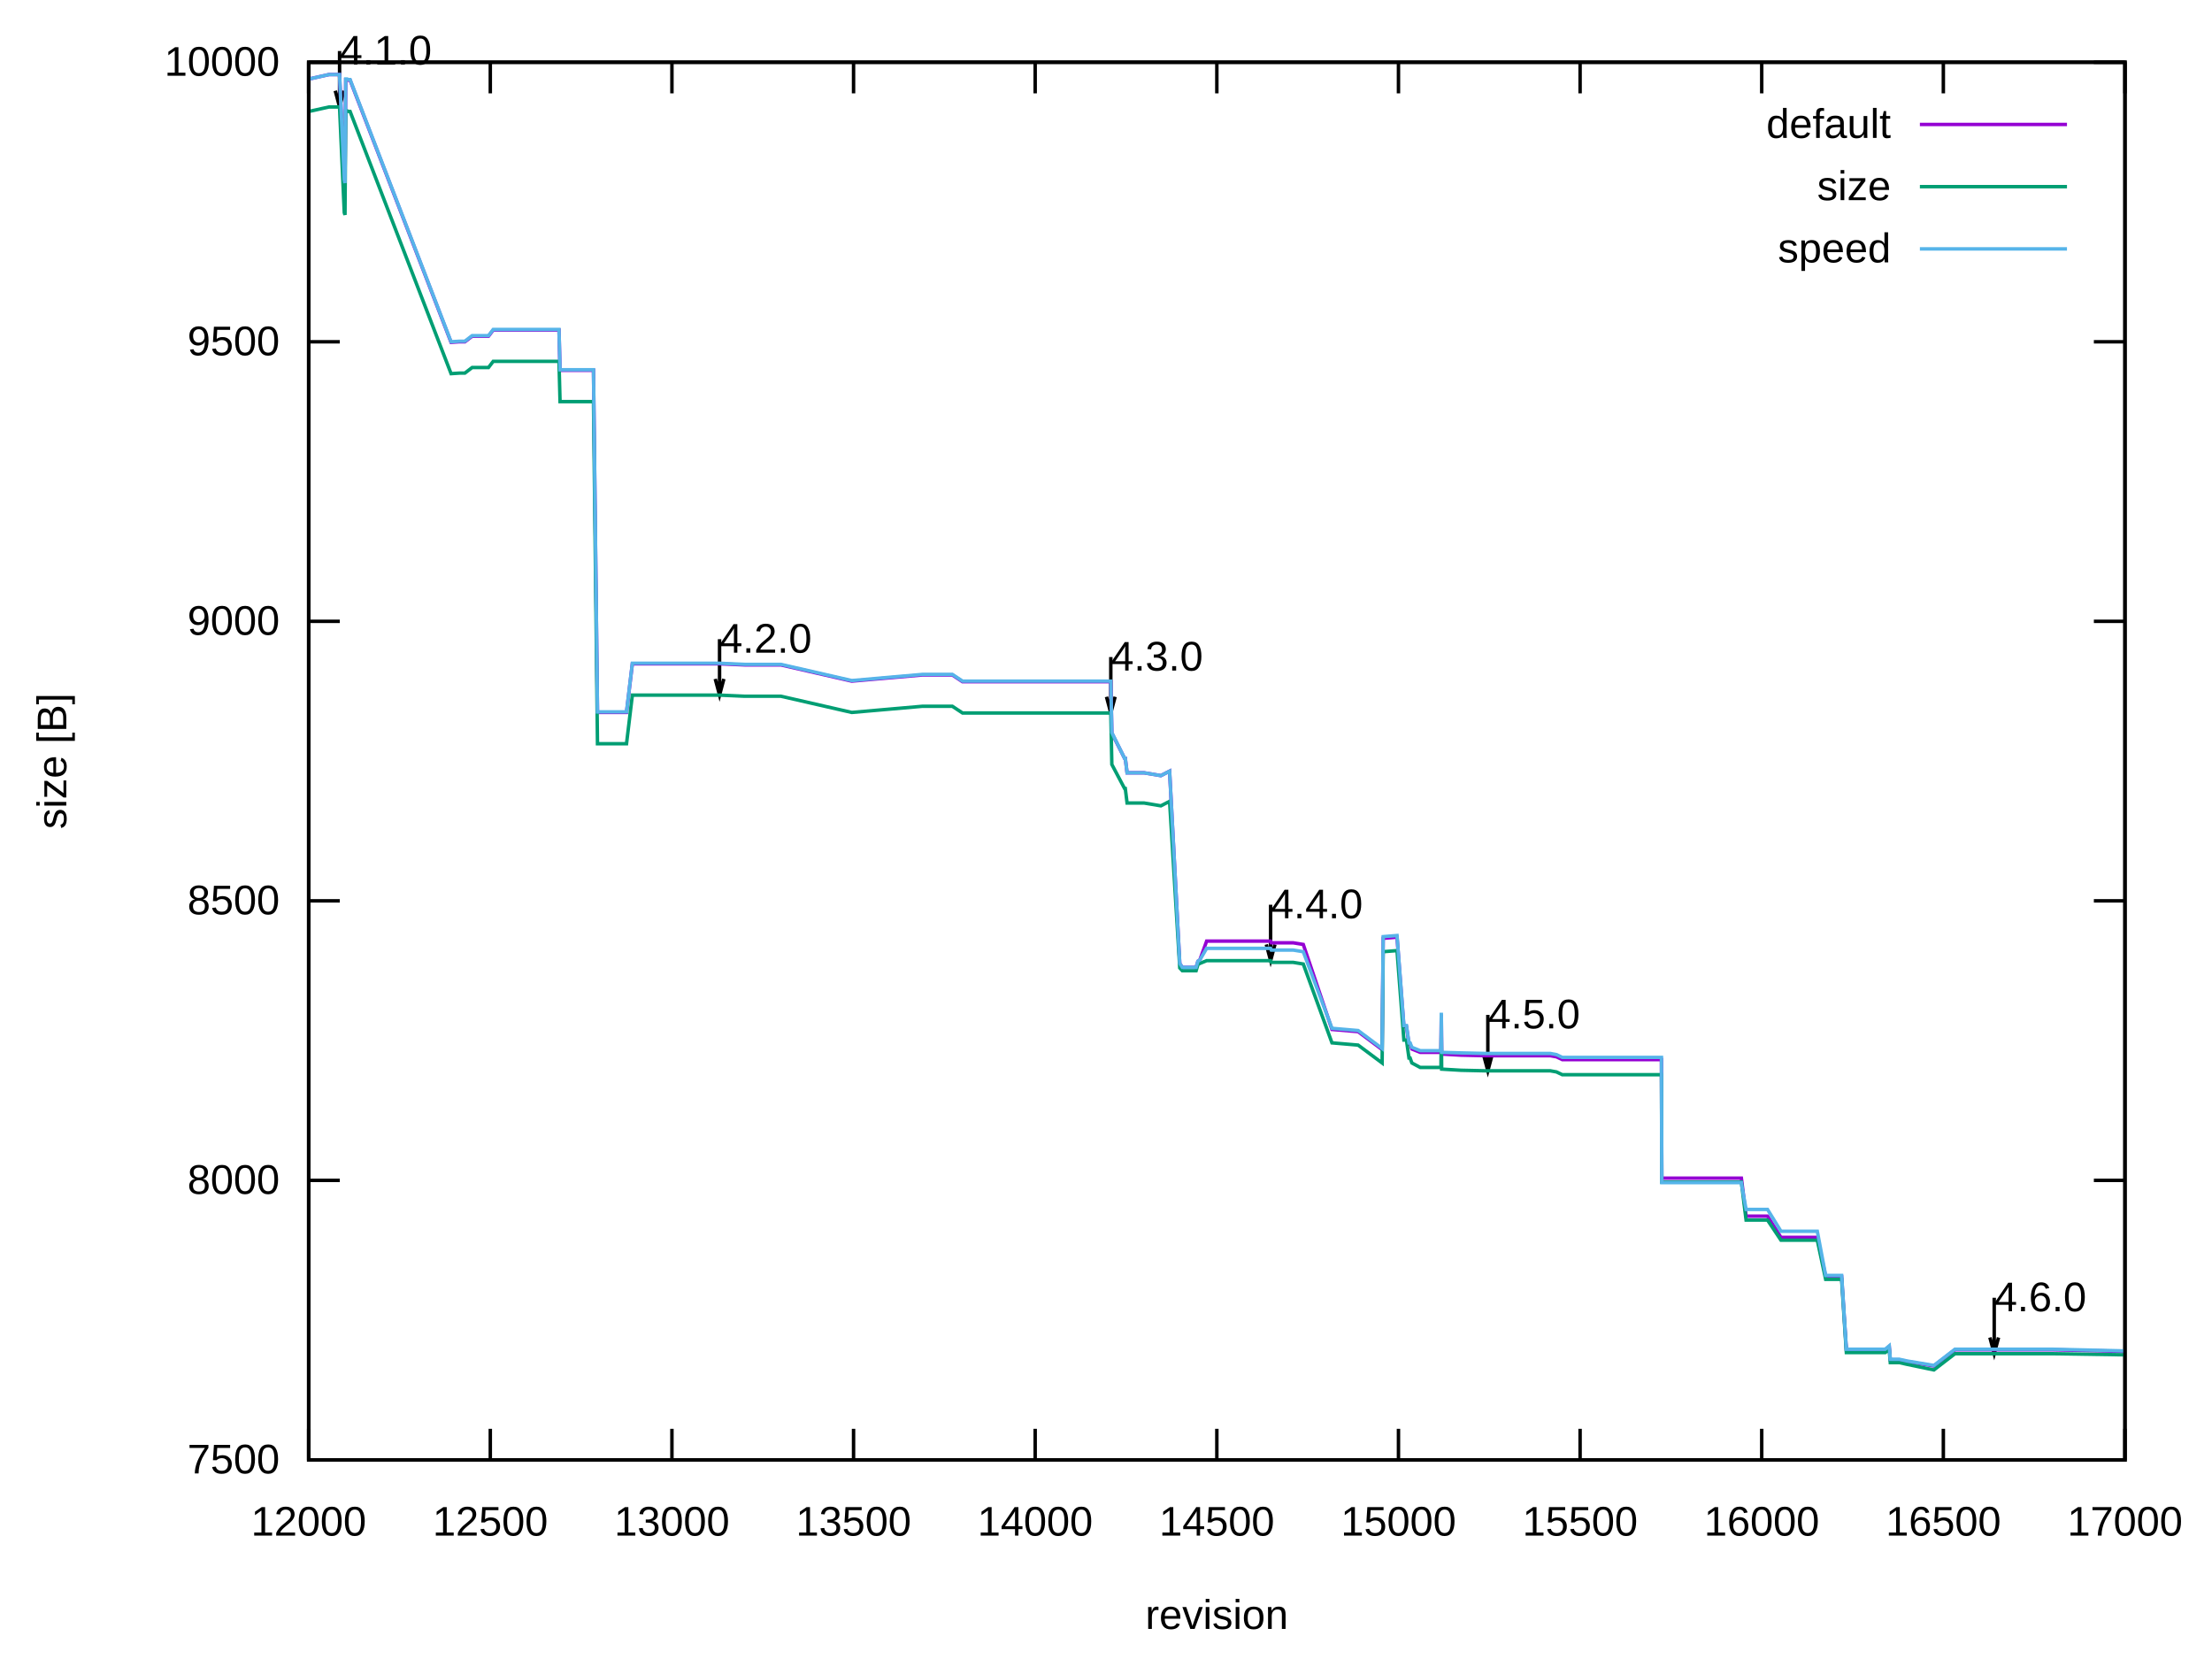
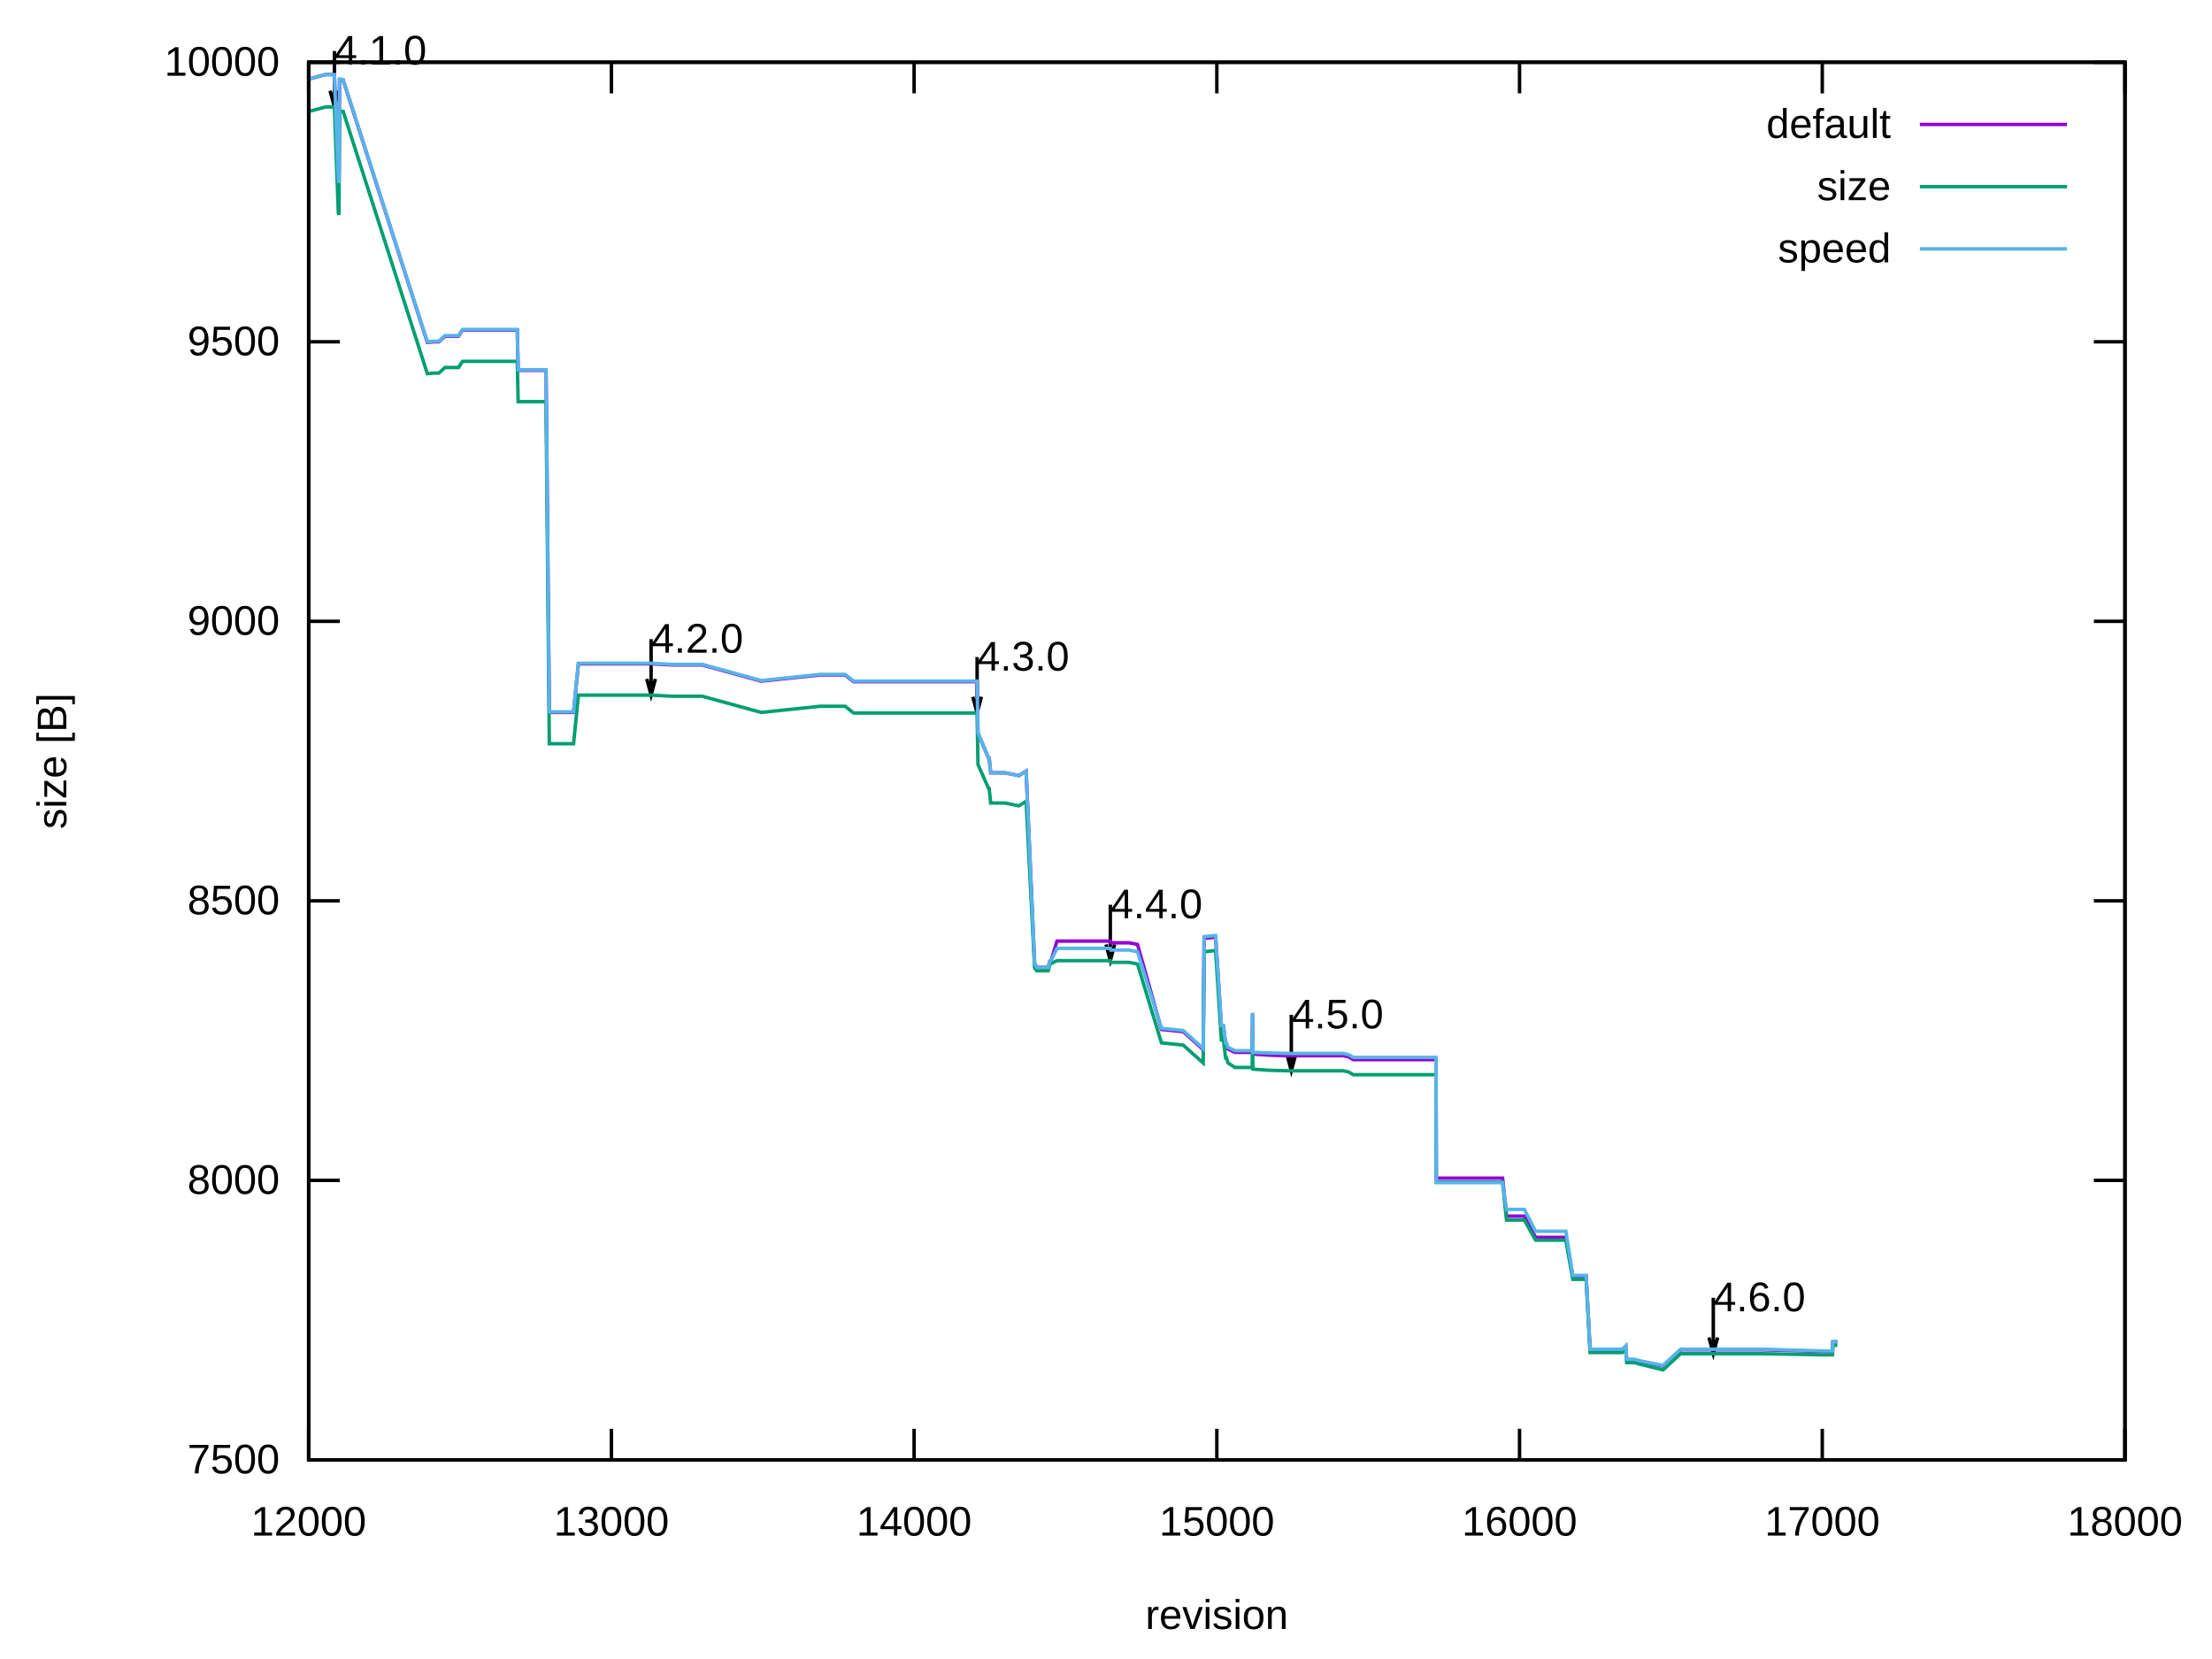
<svg xmlns="http://www.w3.org/2000/svg" xmlns:xlink="http://www.w3.org/1999/xlink" width="640" height="480" viewBox="0 0 640 480">
  <g id="gnuplot_canvas">
    <rect x="0" y="0" width="640" height="480" fill="none" />
    <defs>
      <circle id="gpDot" r="0.5" stroke-width="0.5" stroke="currentColor" />
      <path id="gpPt0" stroke-width="0.222" stroke="currentColor" d="M-1,0 h2 M0,-1 v2" />
      <path id="gpPt1" stroke-width="0.222" stroke="currentColor" d="M-1,-1 L1,1 M1,-1 L-1,1" />
      <path id="gpPt2" stroke-width="0.222" stroke="currentColor" d="M-1,0 L1,0 M0,-1 L0,1 M-1,-1 L1,1 M-1,1 L1,-1" />
      <rect id="gpPt3" stroke-width="0.222" stroke="currentColor" x="-1" y="-1" width="2" height="2" />
      <rect id="gpPt4" stroke-width="0.222" stroke="currentColor" fill="currentColor" x="-1" y="-1" width="2" height="2" />
      <circle id="gpPt5" stroke-width="0.222" stroke="currentColor" cx="0" cy="0" r="1" />
      <use xlink:href="#gpPt5" id="gpPt6" fill="currentColor" stroke="none" />
      <path id="gpPt7" stroke-width="0.222" stroke="currentColor" d="M0,-1.33 L-1.33,0.67 L1.33,0.67 z" />
      <use xlink:href="#gpPt7" id="gpPt8" fill="currentColor" stroke="none" />
      <use xlink:href="#gpPt7" id="gpPt9" stroke="currentColor" transform="rotate(180)" />
      <use xlink:href="#gpPt9" id="gpPt10" fill="currentColor" stroke="none" />
      <use xlink:href="#gpPt3" id="gpPt11" stroke="currentColor" transform="rotate(45)" />
      <use xlink:href="#gpPt11" id="gpPt12" fill="currentColor" stroke="none" />
      <path id="gpPt13" stroke-width="0.222" stroke="currentColor" d="M0,1.330 L1.265,0.411 L0.782,-1.067 L-0.782,-1.076 L-1.265,0.411 z" />
      <use xlink:href="#gpPt13" id="gpPt14" fill="currentColor" stroke="none" />
      <filter id="textbox" filterUnits="objectBoundingBox" x="0" y="0" height="1" width="1">
        <feFlood flood-color="white" flood-opacity="1" result="bgnd" />
        <feComposite in="SourceGraphic" in2="bgnd" operator="atop" />
      </filter>
      <filter id="greybox" filterUnits="objectBoundingBox" x="0" y="0" height="1" width="1">
        <feFlood flood-color="lightgrey" flood-opacity="1" result="grey" />
        <feComposite in="SourceGraphic" in2="grey" operator="atop" />
      </filter>
    </defs>
    <g fill="none" color="white" stroke="currentColor" stroke-width="1.00" stroke-linecap="butt" stroke-linejoin="miter">
</g>
    <g fill="none" color="black" stroke="currentColor" stroke-width="1.00" stroke-linecap="butt" stroke-linejoin="miter">
      <path stroke="black" d="M89.31,422.40 L98.31,422.40 M614.82,422.40 L605.82,422.40  " />
      <g transform="translate(80.92,426.30)" stroke="none" fill="black" font-family="Arial" font-size="12.00" text-anchor="end">
        <text>
          <tspan font-family="Arial"> 7500</tspan>
        </text>
      </g>
    </g>
    <g fill="none" color="black" stroke="currentColor" stroke-width="1.00" stroke-linecap="butt" stroke-linejoin="miter">
      <path stroke="black" d="M89.31,341.52 L98.31,341.52 M614.82,341.52 L605.82,341.52  " />
      <g transform="translate(80.92,345.42)" stroke="none" fill="black" font-family="Arial" font-size="12.00" text-anchor="end">
        <text>
          <tspan font-family="Arial"> 8000</tspan>
        </text>
      </g>
    </g>
    <g fill="none" color="black" stroke="currentColor" stroke-width="1.00" stroke-linecap="butt" stroke-linejoin="miter">
      <path stroke="black" d="M89.31,260.64 L98.31,260.64 M614.82,260.64 L605.82,260.64  " />
      <g transform="translate(80.92,264.54)" stroke="none" fill="black" font-family="Arial" font-size="12.00" text-anchor="end">
        <text>
          <tspan font-family="Arial"> 8500</tspan>
        </text>
      </g>
    </g>
    <g fill="none" color="black" stroke="currentColor" stroke-width="1.00" stroke-linecap="butt" stroke-linejoin="miter">
      <path stroke="black" d="M89.31,179.77 L98.31,179.77 M614.82,179.77 L605.82,179.77  " />
      <g transform="translate(80.92,183.67)" stroke="none" fill="black" font-family="Arial" font-size="12.00" text-anchor="end">
        <text>
          <tspan font-family="Arial"> 9000</tspan>
        </text>
      </g>
    </g>
    <g fill="none" color="black" stroke="currentColor" stroke-width="1.00" stroke-linecap="butt" stroke-linejoin="miter">
      <path stroke="black" d="M89.31,98.89 L98.31,98.89 M614.82,98.89 L605.82,98.89  " />
      <g transform="translate(80.92,102.79)" stroke="none" fill="black" font-family="Arial" font-size="12.00" text-anchor="end">
        <text>
          <tspan font-family="Arial"> 9500</tspan>
        </text>
      </g>
    </g>
    <g fill="none" color="black" stroke="currentColor" stroke-width="1.00" stroke-linecap="butt" stroke-linejoin="miter">
      <path stroke="black" d="M89.31,18.01 L98.31,18.01 M614.82,18.01 L605.82,18.01  " />
      <g transform="translate(80.92,21.91)" stroke="none" fill="black" font-family="Arial" font-size="12.00" text-anchor="end">
        <text>
          <tspan font-family="Arial"> 10000</tspan>
        </text>
      </g>
    </g>
    <g fill="none" color="black" stroke="currentColor" stroke-width="1.00" stroke-linecap="butt" stroke-linejoin="miter">
      <path stroke="black" d="M89.31,422.40 L89.31,413.40 M89.31,18.01 L89.31,27.01  " />
      <g transform="translate(89.31,444.30)" stroke="none" fill="black" font-family="Arial" font-size="12.00" text-anchor="middle">
        <text>
          <tspan font-family="Arial"> 12000</tspan>
        </text>
      </g>
    </g>
    <g fill="none" color="black" stroke="currentColor" stroke-width="1.00" stroke-linecap="butt" stroke-linejoin="miter">
-       <path stroke="black" d="M141.86,422.40 L141.86,413.40 M141.86,18.01 L141.86,27.01  " />
-       <g transform="translate(141.86,444.30)" stroke="none" fill="black" font-family="Arial" font-size="12.00" text-anchor="middle">
-         <text>
-           <tspan font-family="Arial"> 12500</tspan>
-         </text>
-       </g>
-     </g>
-     <g fill="none" color="black" stroke="currentColor" stroke-width="1.00" stroke-linecap="butt" stroke-linejoin="miter">
-       <path stroke="black" d="M194.41,422.40 L194.41,413.40 M194.41,18.01 L194.41,27.01  " />
-       <g transform="translate(194.41,444.30)" stroke="none" fill="black" font-family="Arial" font-size="12.00" text-anchor="middle">
+       <path stroke="black" d="M176.90,422.40 L176.90,413.40 M176.90,18.01 L176.90,27.01  " />
+       <g transform="translate(176.90,444.30)" stroke="none" fill="black" font-family="Arial" font-size="12.00" text-anchor="middle">
        <text>
          <tspan font-family="Arial"> 13000</tspan>
        </text>
      </g>
    </g>
    <g fill="none" color="black" stroke="currentColor" stroke-width="1.00" stroke-linecap="butt" stroke-linejoin="miter">
-       <path stroke="black" d="M246.96,422.40 L246.96,413.40 M246.96,18.01 L246.96,27.01  " />
-       <g transform="translate(246.96,444.30)" stroke="none" fill="black" font-family="Arial" font-size="12.00" text-anchor="middle">
-         <text>
-           <tspan font-family="Arial"> 13500</tspan>
-         </text>
-       </g>
-     </g>
-     <g fill="none" color="black" stroke="currentColor" stroke-width="1.00" stroke-linecap="butt" stroke-linejoin="miter">
-       <path stroke="black" d="M299.51,422.40 L299.51,413.40 M299.51,18.01 L299.51,27.01  " />
-       <g transform="translate(299.51,444.30)" stroke="none" fill="black" font-family="Arial" font-size="12.00" text-anchor="middle">
+       <path stroke="black" d="M264.48,422.40 L264.48,413.40 M264.48,18.01 L264.48,27.01  " />
+       <g transform="translate(264.48,444.30)" stroke="none" fill="black" font-family="Arial" font-size="12.00" text-anchor="middle">
        <text>
          <tspan font-family="Arial"> 14000</tspan>
        </text>
      </g>
    </g>
    <g fill="none" color="black" stroke="currentColor" stroke-width="1.00" stroke-linecap="butt" stroke-linejoin="miter">
      <path stroke="black" d="M352.07,422.40 L352.07,413.40 M352.07,18.01 L352.07,27.01  " />
      <g transform="translate(352.07,444.30)" stroke="none" fill="black" font-family="Arial" font-size="12.00" text-anchor="middle">
        <text>
-           <tspan font-family="Arial"> 14500</tspan>
-         </text>
-       </g>
-     </g>
-     <g fill="none" color="black" stroke="currentColor" stroke-width="1.00" stroke-linecap="butt" stroke-linejoin="miter">
-       <path stroke="black" d="M404.62,422.40 L404.62,413.40 M404.62,18.01 L404.62,27.01  " />
-       <g transform="translate(404.62,444.30)" stroke="none" fill="black" font-family="Arial" font-size="12.00" text-anchor="middle">
-         <text>
          <tspan font-family="Arial"> 15000</tspan>
        </text>
      </g>
    </g>
    <g fill="none" color="black" stroke="currentColor" stroke-width="1.00" stroke-linecap="butt" stroke-linejoin="miter">
-       <path stroke="black" d="M457.17,422.40 L457.17,413.40 M457.17,18.01 L457.17,27.01  " />
-       <g transform="translate(457.17,444.30)" stroke="none" fill="black" font-family="Arial" font-size="12.00" text-anchor="middle">
-         <text>
-           <tspan font-family="Arial"> 15500</tspan>
-         </text>
-       </g>
-     </g>
-     <g fill="none" color="black" stroke="currentColor" stroke-width="1.00" stroke-linecap="butt" stroke-linejoin="miter">
-       <path stroke="black" d="M509.72,422.40 L509.72,413.40 M509.72,18.01 L509.72,27.01  " />
-       <g transform="translate(509.72,444.30)" stroke="none" fill="black" font-family="Arial" font-size="12.00" text-anchor="middle">
+       <path stroke="black" d="M439.65,422.40 L439.65,413.40 M439.65,18.01 L439.65,27.01  " />
+       <g transform="translate(439.65,444.30)" stroke="none" fill="black" font-family="Arial" font-size="12.00" text-anchor="middle">
        <text>
          <tspan font-family="Arial"> 16000</tspan>
        </text>
      </g>
    </g>
    <g fill="none" color="black" stroke="currentColor" stroke-width="1.00" stroke-linecap="butt" stroke-linejoin="miter">
-       <path stroke="black" d="M562.27,422.40 L562.27,413.40 M562.27,18.01 L562.27,27.01  " />
-       <g transform="translate(562.27,444.30)" stroke="none" fill="black" font-family="Arial" font-size="12.00" text-anchor="middle">
-         <text>
-           <tspan font-family="Arial"> 16500</tspan>
+       <path stroke="black" d="M527.24,422.40 L527.24,413.40 M527.24,18.01 L527.24,27.01  " />
+       <g transform="translate(527.24,444.30)" stroke="none" fill="black" font-family="Arial" font-size="12.00" text-anchor="middle">
+         <text>
+           <tspan font-family="Arial"> 17000</tspan>
        </text>
      </g>
    </g>
    <g fill="none" color="black" stroke="currentColor" stroke-width="1.00" stroke-linecap="butt" stroke-linejoin="miter">
      <path stroke="black" d="M614.82,422.40 L614.82,413.40 M614.82,18.01 L614.82,27.01  " />
      <g transform="translate(614.82,444.30)" stroke="none" fill="black" font-family="Arial" font-size="12.00" text-anchor="middle">
        <text>
-           <tspan font-family="Arial"> 17000</tspan>
+           <tspan font-family="Arial"> 18000</tspan>
        </text>
      </g>
    </g>
    <g fill="none" color="black" stroke="currentColor" stroke-width="1.00" stroke-linecap="butt" stroke-linejoin="miter">
</g>
    <g fill="none" color="black" stroke="currentColor" stroke-width="1.00" stroke-linecap="butt" stroke-linejoin="miter">
      <path stroke="black" d="M89.31,18.01 L89.31,422.40 L614.82,422.40 L614.82,18.01 L89.31,18.01 Z  " />
-       <g transform="translate(98.24,18.67)" stroke="none" fill="black" font-family="Arial" font-size="12.00" text-anchor="start">
+       <g transform="translate(96.75,18.67)" stroke="none" fill="black" font-family="Arial" font-size="12.00" text-anchor="start">
        <text>
          <tspan font-family="Arial">4.1.0</tspan>
        </text>
      </g>
-       <g transform="translate(208.18,188.84)" stroke="none" fill="black" font-family="Arial" font-size="12.00" text-anchor="start">
+       <g transform="translate(188.37,188.84)" stroke="none" fill="black" font-family="Arial" font-size="12.00" text-anchor="start">
        <text>
          <tspan font-family="Arial">4.2.0</tspan>
        </text>
      </g>
-       <g transform="translate(321.38,194.02)" stroke="none" fill="black" font-family="Arial" font-size="12.00" text-anchor="start">
+       <g transform="translate(282.70,194.02)" stroke="none" fill="black" font-family="Arial" font-size="12.00" text-anchor="start">
        <text>
          <tspan font-family="Arial">4.3.0</tspan>
        </text>
      </g>
-       <g transform="translate(367.62,265.68)" stroke="none" fill="black" font-family="Arial" font-size="12.00" text-anchor="start">
+       <g transform="translate(321.24,265.68)" stroke="none" fill="black" font-family="Arial" font-size="12.00" text-anchor="start">
        <text>
          <tspan font-family="Arial">4.4.0</tspan>
        </text>
      </g>
-       <g transform="translate(430.47,297.54)" stroke="none" fill="black" font-family="Arial" font-size="12.00" text-anchor="start">
+       <g transform="translate(373.61,297.54)" stroke="none" fill="black" font-family="Arial" font-size="12.00" text-anchor="start">
        <text>
          <tspan font-family="Arial">4.5.0</tspan>
        </text>
      </g>
-       <g transform="translate(576.98,379.39)" stroke="none" fill="black" font-family="Arial" font-size="12.00" text-anchor="start">
+       <g transform="translate(495.70,379.39)" stroke="none" fill="black" font-family="Arial" font-size="12.00" text-anchor="start">
        <text>
          <tspan font-family="Arial">4.6.0</tspan>
        </text>
      </g>
    </g>
    <g fill="none" color="black" stroke="currentColor" stroke-width="1.00" stroke-linecap="butt" stroke-linejoin="miter">
-       <path stroke="black" d="M97.00,26.26 L98.25,30.94 L99.50,26.26 M98.25,14.76 L98.25,30.94  " />
-     </g>
-     <g fill="none" color="black" stroke="currentColor" stroke-width="1.00" stroke-linecap="butt" stroke-linejoin="miter">
-       <path stroke="black" d="M206.94,196.43 L208.19,201.11 L209.44,196.43 M208.19,184.93 L208.19,201.11  " />
-     </g>
-     <g fill="none" color="black" stroke="currentColor" stroke-width="1.00" stroke-linecap="butt" stroke-linejoin="miter">
-       <path stroke="black" d="M320.14,201.60 L321.39,206.28 L322.64,201.60 M321.39,190.11 L321.39,206.28  " />
-     </g>
-     <g fill="none" color="black" stroke="currentColor" stroke-width="1.00" stroke-linecap="butt" stroke-linejoin="miter">
-       <path stroke="black" d="M366.38,273.26 L367.63,277.94 L368.88,273.26 M367.63,261.77 L367.63,277.94  " />
-     </g>
-     <g fill="none" color="black" stroke="currentColor" stroke-width="1.00" stroke-linecap="butt" stroke-linejoin="miter">
-       <path stroke="black" d="M429.23,305.13 L430.48,309.81 L431.73,305.13 M430.48,293.63 L430.48,309.81  " />
-     </g>
-     <g fill="none" color="black" stroke="currentColor" stroke-width="1.00" stroke-linecap="butt" stroke-linejoin="miter">
-       <path stroke="black" d="M575.74,386.98 L576.99,391.66 L578.24,386.98 M576.99,375.48 L576.99,391.66  " />
+       <path stroke="black" d="M95.51,26.26 L96.76,30.94 L98.01,26.26 M96.76,14.76 L96.76,30.94  " />
+     </g>
+     <g fill="none" color="black" stroke="currentColor" stroke-width="1.00" stroke-linecap="butt" stroke-linejoin="miter">
+       <path stroke="black" d="M187.13,196.43 L188.38,201.11 L189.63,196.43 M188.38,184.93 L188.38,201.11  " />
+     </g>
+     <g fill="none" color="black" stroke="currentColor" stroke-width="1.00" stroke-linecap="butt" stroke-linejoin="miter">
+       <path stroke="black" d="M281.46,201.60 L282.71,206.28 L283.96,201.60 M282.71,190.11 L282.71,206.28  " />
+     </g>
+     <g fill="none" color="black" stroke="currentColor" stroke-width="1.00" stroke-linecap="butt" stroke-linejoin="miter">
+       <path stroke="black" d="M320.00,273.26 L321.25,277.94 L322.50,273.26 M321.25,261.77 L321.25,277.94  " />
+     </g>
+     <g fill="none" color="black" stroke="currentColor" stroke-width="1.00" stroke-linecap="butt" stroke-linejoin="miter">
+       <path stroke="black" d="M372.37,305.13 L373.62,309.81 L374.87,305.13 M373.62,293.63 L373.62,309.81  " />
+     </g>
+     <g fill="none" color="black" stroke="currentColor" stroke-width="1.00" stroke-linecap="butt" stroke-linejoin="miter">
+       <path stroke="black" d="M494.46,386.98 L495.71,391.66 L496.96,386.98 M495.71,375.48 L495.71,391.66  " />
    </g>
    <g fill="none" color="black" stroke="currentColor" stroke-width="1.00" stroke-linecap="butt" stroke-linejoin="miter">
</g>
    <g id="gnuplot_plot_1">
      <g fill="none" color="black" stroke="currentColor" stroke-width="1.00" stroke-linecap="butt" stroke-linejoin="miter">
        <g transform="translate(547.09,39.91)" stroke="none" fill="black" font-family="Arial" font-size="12.00" text-anchor="end">
          <text>
            <tspan font-family="Arial">default</tspan>
          </text>
        </g>
      </g>
      <g fill="none" color="black" stroke="currentColor" stroke-width="1.00" stroke-linecap="butt" stroke-linejoin="miter">
-         <path stroke="rgb(148,   0, 211)" d="M555.48,36.01 L598.04,36.01 M89.42,22.86 L95.20,21.57 L98.24,21.57 L99.61,52.14 L99.82,53.11 L100.03,23.02   L100.45,23.02 L100.77,23.19 L101.29,23.19 L130.51,99.05 L132.93,98.89 L134.50,98.89 L136.61,97.27 L138.08,97.27   L140.60,97.27 L141.34,97.27 L142.70,95.49 L156.79,95.49 L160.04,95.49 L161.73,95.49 L162.04,107.14 L167.72,107.14   L171.71,107.14 L172.87,206.13 L176.23,206.13 L179.91,206.13 L181.27,206.13 L182.96,192.06 L183.90,192.06 L191.15,192.06   L208.18,192.06 L215.43,192.38 L225.94,192.38 L246.44,197.07 L266.83,195.29 L268.93,195.29 L273.03,195.29 L275.55,195.29   L278.49,197.24 L278.91,197.24 L279.86,197.24 L281.12,197.24 L283.22,197.24 L287.43,197.24 L289.00,197.24 L299.51,197.24   L318.85,197.24 L321.38,197.24 L321.69,212.12 L325.37,219.40 L325.58,219.40 L326.10,223.60 L331.04,223.60 L335.88,224.41   L338.40,223.12 L341.34,278.76 L342.08,279.89 L346.07,279.89 L346.60,278.11 L347.13,277.79 L349.12,272.29 L353.12,272.29   L355.01,272.29 L367.62,272.29 L367.83,272.78 L374.14,272.78 L377.08,273.26 L385.38,297.85 L392.95,298.49 L399.89,303.67   L400.20,271.48 L404.20,271.16 L406.19,297.04 L406.93,297.04 L407.66,302.05 L407.98,302.05 L408.50,303.51 L410.92,304.48   L414.39,304.48 L415.55,304.48 L416.91,304.48 L417.02,293.48 L417.12,304.97 L422.69,305.29 L429.84,305.45 L430.47,305.45   L437.93,305.45 L448.55,305.45 L450.34,305.77 L452.02,306.58 L455.70,306.58 L462.42,306.58 L465.58,306.58 L474.93,306.58   L480.71,306.58 L480.81,340.87 L485.33,340.87 L498.16,340.87 L498.26,340.87 L503.83,340.87 L503.94,341.68 L505.20,351.87   L511.40,351.87 L515.29,358.02 L525.80,358.02 L528.22,369.34 L532.84,369.34 L534.21,390.53 L541.77,390.53 L542.40,390.53   L545.45,390.53 L546.61,389.56 L546.92,393.45 L549.55,393.45 L551.76,393.93 L559.54,395.22 L565.63,390.53 L576.98,390.53   L577.19,390.53 L580.24,390.53 L583.29,390.53 L586.02,390.53 L588.86,390.53 L593.80,390.53 L614.82,391.02  " />
+         <path stroke="rgb(148,   0, 211)" d="M555.48,36.01 L598.04,36.01 M89.40,22.86 L94.21,21.57 L96.75,21.57 L97.89,52.14 L98.07,53.11 L98.24,23.02   L98.59,23.02 L98.86,23.19 L99.29,23.19 L123.64,99.05 L125.66,98.89 L126.97,98.89 L128.72,97.27 L129.95,97.27   L132.05,97.27 L132.66,97.27 L133.80,95.49 L145.54,95.49 L148.25,95.49 L149.66,95.49 L149.92,107.14 L154.65,107.14   L157.98,107.14 L158.94,206.13 L161.74,206.13 L164.81,206.13 L165.95,206.13 L167.35,192.06 L168.14,192.06 L174.18,192.06   L188.37,192.06 L194.41,192.38 L203.17,192.38 L220.25,197.07 L237.24,195.29 L238.99,195.29 L242.41,195.29 L244.51,195.29   L246.96,197.24 L247.31,197.24 L248.10,197.24 L249.15,197.24 L250.90,197.24 L254.41,197.24 L255.72,197.24 L264.48,197.24   L280.60,197.24 L282.70,197.24 L282.96,212.12 L286.03,219.40 L286.20,219.40 L286.64,223.60 L290.76,223.60 L294.78,224.41   L296.89,223.12 L299.34,278.76 L299.95,279.89 L303.28,279.89 L303.72,278.11 L304.16,277.79 L305.82,272.29 L309.15,272.29   L310.72,272.29 L321.24,272.29 L321.41,272.78 L326.67,272.78 L329.12,273.26 L336.04,297.85 L342.34,298.49 L348.12,303.67   L348.39,271.48 L351.71,271.16 L353.38,297.04 L353.99,297.04 L354.60,302.05 L354.87,302.05 L355.31,303.51 L357.32,304.48   L360.21,304.48 L361.17,304.48 L362.31,304.48 L362.40,293.48 L362.49,304.97 L367.13,305.29 L373.09,305.45 L373.61,305.45   L379.83,305.45 L388.68,305.45 L390.16,305.77 L391.57,306.58 L394.63,306.58 L400.24,306.58 L402.86,306.58 L410.66,306.58   L415.48,306.58 L415.56,340.87 L419.33,340.87 L430.02,340.87 L430.10,340.87 L434.75,340.87 L434.83,341.68 L435.88,351.87   L441.05,351.87 L444.29,358.02 L453.05,358.02 L455.06,369.34 L458.92,369.34 L460.06,390.53 L466.36,390.53 L466.89,390.53   L469.43,390.53 L470.39,389.56 L470.66,393.45 L472.84,393.45 L474.68,393.93 L481.17,395.22 L486.25,390.53 L495.70,390.53   L495.88,390.53 L498.42,390.53 L500.96,390.53 L503.24,390.53 L505.60,390.53 L509.72,390.53 L527.24,391.02 L530.04,391.02   L530.21,391.02 L530.30,388.27 L530.39,388.27 L531.00,388.27 L531.61,388.27  " />
      </g>
    </g>
    <g id="gnuplot_plot_2">
      <g fill="none" color="black" stroke="currentColor" stroke-width="1.00" stroke-linecap="butt" stroke-linejoin="miter">
        <g transform="translate(547.09,57.91)" stroke="none" fill="black" font-family="Arial" font-size="12.00" text-anchor="end">
          <text>
            <tspan font-family="Arial">size</tspan>
          </text>
        </g>
      </g>
      <g fill="none" color="black" stroke="currentColor" stroke-width="1.00" stroke-linecap="butt" stroke-linejoin="miter">
-         <path stroke="rgb(  0, 158, 115)" d="M555.48,54.01 L598.04,54.01 M89.42,32.24 L95.20,30.95 L98.24,30.95 L99.61,61.52 L99.82,62.17 L100.03,32.08   L100.45,32.08 L100.77,32.24 L101.29,32.24 L130.51,108.11 L132.93,107.95 L134.50,107.95 L136.61,106.33 L138.08,106.33   L140.60,106.33 L141.34,106.33 L142.70,104.55 L156.79,104.55 L160.04,104.55 L161.73,104.55 L162.04,116.20 L167.72,116.20   L171.71,116.20 L172.87,215.19 L176.23,215.19 L179.91,215.19 L181.27,215.19 L182.96,201.12 L183.90,201.12 L191.15,201.12   L208.18,201.12 L215.43,201.44 L225.94,201.44 L246.44,206.13 L266.83,204.35 L268.93,204.35 L273.03,204.35 L275.55,204.35   L278.49,206.29 L278.91,206.29 L279.86,206.29 L281.12,206.29 L283.22,206.29 L287.43,206.29 L289.00,206.29 L299.51,206.29   L318.85,206.29 L321.38,206.29 L321.69,221.18 L325.37,228.13 L325.58,228.13 L326.10,232.34 L331.04,232.34 L335.88,233.15   L338.40,231.85 L341.34,280.05 L342.08,280.86 L346.07,280.86 L346.60,279.08 L347.13,278.76 L349.12,277.95 L353.12,277.95   L355.01,277.95 L367.62,277.95 L367.83,278.44 L374.14,278.44 L377.08,278.92 L385.38,301.73 L392.95,302.38 L399.89,307.55   L400.20,275.36 L404.20,275.04 L406.19,300.92 L406.93,300.92 L407.66,306.10 L407.98,306.10 L408.50,307.55 L410.92,308.85   L414.39,308.85 L415.55,308.85 L416.91,308.85 L417.02,297.85 L417.12,309.33 L422.69,309.66 L429.84,309.82 L430.47,309.82   L437.93,309.82 L448.55,309.82 L450.34,310.14 L452.02,310.95 L455.70,310.95 L462.42,310.95 L465.58,310.95 L474.93,310.95   L480.71,310.95 L480.81,342.01 L485.33,342.01 L498.16,342.01 L498.26,342.01 L503.83,342.01 L503.94,342.82 L505.20,353.01   L511.40,353.01 L515.29,358.83 L525.80,358.83 L528.22,370.15 L532.84,370.15 L534.21,391.34 L541.77,391.34 L542.40,391.34   L545.45,391.34 L546.61,390.37 L546.92,394.25 L549.55,394.25 L551.76,394.74 L559.54,396.36 L565.63,391.67 L576.98,391.67   L577.19,391.67 L580.24,391.67 L583.29,391.67 L586.02,391.67 L588.86,391.67 L593.80,391.67 L614.82,391.99  " />
+         <path stroke="rgb(  0, 158, 115)" d="M555.48,54.01 L598.04,54.01 M89.40,32.24 L94.21,30.95 L96.75,30.95 L97.89,61.52 L98.07,62.17 L98.24,32.08   L98.59,32.08 L98.86,32.24 L99.29,32.24 L123.64,108.11 L125.66,107.95 L126.97,107.95 L128.72,106.33 L129.95,106.33   L132.05,106.33 L132.66,106.33 L133.80,104.55 L145.54,104.55 L148.25,104.55 L149.66,104.55 L149.92,116.20 L154.65,116.20   L157.98,116.20 L158.94,215.19 L161.74,215.19 L164.81,215.19 L165.95,215.19 L167.35,201.12 L168.14,201.12 L174.18,201.12   L188.37,201.12 L194.41,201.44 L203.17,201.44 L220.25,206.13 L237.24,204.35 L238.99,204.35 L242.41,204.35 L244.51,204.35   L246.96,206.29 L247.31,206.29 L248.10,206.29 L249.15,206.29 L250.90,206.29 L254.41,206.29 L255.72,206.29 L264.48,206.29   L280.60,206.29 L282.70,206.29 L282.96,221.18 L286.03,228.13 L286.20,228.13 L286.64,232.34 L290.76,232.34 L294.78,233.15   L296.89,231.85 L299.34,280.05 L299.95,280.86 L303.28,280.86 L303.72,279.08 L304.16,278.76 L305.82,277.95 L309.15,277.95   L310.72,277.95 L321.24,277.95 L321.41,278.44 L326.67,278.44 L329.12,278.92 L336.04,301.73 L342.34,302.38 L348.12,307.55   L348.39,275.36 L351.71,275.04 L353.38,300.92 L353.99,300.92 L354.60,306.10 L354.87,306.10 L355.31,307.55 L357.32,308.85   L360.21,308.85 L361.17,308.85 L362.31,308.85 L362.40,297.85 L362.49,309.33 L367.13,309.66 L373.09,309.82 L373.61,309.82   L379.83,309.82 L388.68,309.82 L390.16,310.14 L391.57,310.95 L394.63,310.95 L400.24,310.95 L402.86,310.95 L410.66,310.95   L415.48,310.95 L415.56,342.01 L419.33,342.01 L430.02,342.01 L430.10,342.01 L434.75,342.01 L434.83,342.82 L435.88,353.01   L441.05,353.01 L444.29,358.83 L453.05,358.83 L455.06,370.15 L458.92,370.15 L460.06,391.34 L466.36,391.34 L466.89,391.34   L469.43,391.34 L470.39,390.37 L470.66,394.25 L472.84,394.25 L474.68,394.74 L481.17,396.36 L486.25,391.67 L495.70,391.67   L495.88,391.67 L498.42,391.67 L500.96,391.67 L503.24,391.67 L505.60,391.67 L509.72,391.67 L527.24,391.99 L530.04,391.99   L530.21,391.99 L530.30,389.24 L530.39,389.24 L531.00,389.24 L531.61,389.24  " />
      </g>
    </g>
    <g id="gnuplot_plot_3">
      <g fill="none" color="black" stroke="currentColor" stroke-width="1.00" stroke-linecap="butt" stroke-linejoin="miter">
        <g transform="translate(547.09,75.91)" stroke="none" fill="black" font-family="Arial" font-size="12.00" text-anchor="end">
          <text>
            <tspan font-family="Arial">speed</tspan>
          </text>
        </g>
      </g>
      <g fill="none" color="black" stroke="currentColor" stroke-width="1.00" stroke-linecap="butt" stroke-linejoin="miter">
-         <path stroke="rgb( 86, 180, 233)" d="M555.48,72.01 L598.04,72.01 M89.42,22.86 L95.20,21.57 L98.24,21.57 L99.61,51.98 L99.82,52.95 L100.03,22.86   L100.45,22.86 L100.77,23.02 L101.29,23.02 L130.51,98.89 L132.93,98.73 L134.50,98.73 L136.61,97.11 L138.08,97.11   L140.60,97.11 L141.34,97.11 L142.70,95.33 L156.79,95.33 L160.04,95.33 L161.73,95.33 L162.04,106.98 L167.72,106.98   L171.71,106.98 L172.87,205.97 L176.23,205.97 L179.91,205.97 L181.27,205.97 L182.96,191.90 L183.90,191.90 L191.15,191.90   L208.18,191.90 L215.43,192.22 L225.94,192.22 L246.44,196.91 L266.83,195.13 L268.93,195.13 L273.03,195.13 L275.55,195.13   L278.49,197.07 L278.91,197.07 L279.86,197.07 L281.12,197.07 L283.22,197.07 L287.43,197.07 L289.00,197.07 L299.51,197.07   L318.85,197.07 L321.38,197.07 L321.69,211.96 L325.37,219.40 L325.58,219.40 L326.10,223.60 L331.04,223.60 L335.88,224.41   L338.40,223.12 L341.34,278.76 L342.08,279.89 L346.07,279.89 L346.60,278.11 L347.13,277.79 L349.12,274.39 L353.12,274.39   L355.01,274.39 L367.62,274.39 L367.83,274.88 L374.14,274.88 L377.08,275.36 L385.38,297.52 L392.95,298.17 L399.89,303.35   L400.20,271.00 L404.20,270.67 L406.19,296.72 L406.93,296.72 L407.66,301.73 L407.98,301.73 L408.50,303.02 L410.92,303.99   L414.39,303.99 L415.55,303.99 L416.91,303.99 L417.02,293.00 L417.12,304.48 L422.69,304.64 L429.84,304.80 L430.47,304.80   L437.93,304.80 L448.55,304.80 L450.34,305.13 L452.02,305.94 L455.70,305.94 L462.42,305.94 L465.58,305.94 L474.93,305.94   L480.71,305.94 L480.81,342.17 L485.33,342.17 L498.16,342.17 L498.26,342.17 L503.83,342.17 L503.94,342.98 L505.20,349.93   L511.40,349.93 L515.29,356.24 L525.80,356.24 L528.22,369.02 L532.84,369.02 L534.21,390.37 L541.77,390.37 L542.40,390.37   L545.45,390.37 L546.61,389.40 L546.92,393.28 L549.55,393.28 L551.76,393.77 L559.54,395.06 L565.63,390.37 L576.98,390.37   L577.19,390.37 L580.24,390.37 L583.29,390.37 L586.02,390.37 L588.86,390.37 L593.80,390.37 L614.82,390.86  " />
+         <path stroke="rgb( 86, 180, 233)" d="M555.48,72.01 L598.04,72.01 M89.40,22.86 L94.21,21.57 L96.75,21.57 L97.89,51.98 L98.07,52.95 L98.24,22.86   L98.59,22.86 L98.86,23.02 L99.29,23.02 L123.64,98.89 L125.66,98.73 L126.97,98.73 L128.72,97.11 L129.95,97.11   L132.05,97.11 L132.66,97.11 L133.80,95.33 L145.54,95.33 L148.25,95.33 L149.66,95.33 L149.92,106.98 L154.65,106.98   L157.98,106.98 L158.94,205.97 L161.74,205.97 L164.81,205.97 L165.95,205.97 L167.35,191.90 L168.14,191.90 L174.18,191.90   L188.37,191.90 L194.41,192.22 L203.17,192.22 L220.25,196.91 L237.24,195.13 L238.99,195.13 L242.41,195.13 L244.51,195.13   L246.96,197.07 L247.31,197.07 L248.10,197.07 L249.15,197.07 L250.90,197.07 L254.41,197.07 L255.72,197.07 L264.48,197.07   L280.60,197.07 L282.70,197.07 L282.96,211.96 L286.03,219.40 L286.20,219.40 L286.64,223.60 L290.76,223.60 L294.78,224.41   L296.89,223.12 L299.34,278.76 L299.95,279.89 L303.28,279.89 L303.72,278.11 L304.16,277.79 L305.82,274.39 L309.15,274.39   L310.72,274.39 L321.24,274.39 L321.41,274.88 L326.67,274.88 L329.12,275.36 L336.04,297.52 L342.34,298.17 L348.12,303.35   L348.39,271.00 L351.71,270.67 L353.38,296.72 L353.99,296.72 L354.60,301.73 L354.87,301.73 L355.31,303.02 L357.32,303.99   L360.21,303.99 L361.17,303.99 L362.31,303.99 L362.40,293.00 L362.49,304.48 L367.13,304.64 L373.09,304.80 L373.61,304.80   L379.83,304.80 L388.68,304.80 L390.16,305.13 L391.57,305.94 L394.63,305.94 L400.24,305.94 L402.86,305.94 L410.66,305.94   L415.48,305.94 L415.56,342.17 L419.33,342.17 L430.02,342.17 L430.10,342.17 L434.75,342.17 L434.83,342.98 L435.88,349.93   L441.05,349.93 L444.29,356.24 L453.05,356.24 L455.06,369.02 L458.92,369.02 L460.06,390.37 L466.36,390.37 L466.89,390.37   L469.43,390.37 L470.39,389.40 L470.66,393.28 L472.84,393.28 L474.68,393.77 L481.17,395.06 L486.25,390.37 L495.70,390.37   L495.88,390.37 L498.42,390.37 L500.96,390.37 L503.24,390.37 L505.60,390.37 L509.72,390.37 L527.24,390.86 L530.04,390.86   L530.21,390.86 L530.30,388.11 L530.39,388.11 L531.00,388.11 L531.61,388.11  " />
      </g>
    </g>
    <g fill="none" color="white" stroke="rgb( 86, 180, 233)" stroke-width="2.00" stroke-linecap="butt" stroke-linejoin="miter">
</g>
    <g fill="none" color="black" stroke="currentColor" stroke-width="2.00" stroke-linecap="butt" stroke-linejoin="miter">
</g>
    <g fill="none" color="black" stroke="black" stroke-width="1.00" stroke-linecap="butt" stroke-linejoin="miter">
</g>
    <g fill="none" color="black" stroke="currentColor" stroke-width="1.00" stroke-linecap="butt" stroke-linejoin="miter">
      <path stroke="black" d="M89.31,18.01 L89.31,422.40 L614.82,422.40 L614.82,18.01 L89.31,18.01 Z  " />
      <g transform="translate(19.18,220.21) rotate(270.00)" stroke="none" fill="black" font-family="Arial" font-size="12.00" text-anchor="middle">
        <text>
          <tspan font-family="Arial">size [B]</tspan>
        </text>
      </g>
    </g>
    <g fill="none" color="black" stroke="currentColor" stroke-width="1.00" stroke-linecap="butt" stroke-linejoin="miter">
      <g transform="translate(352.06,471.30)" stroke="none" fill="black" font-family="Arial" font-size="12.00" text-anchor="middle">
        <text>
          <tspan font-family="Arial">revision</tspan>
        </text>
      </g>
    </g>
    <g fill="none" color="black" stroke="currentColor" stroke-width="1.00" stroke-linecap="butt" stroke-linejoin="miter">
</g>
    <g fill="none" color="black" stroke="currentColor" stroke-width="1.00" stroke-linecap="butt" stroke-linejoin="miter">
</g>
  </g>
</svg>
